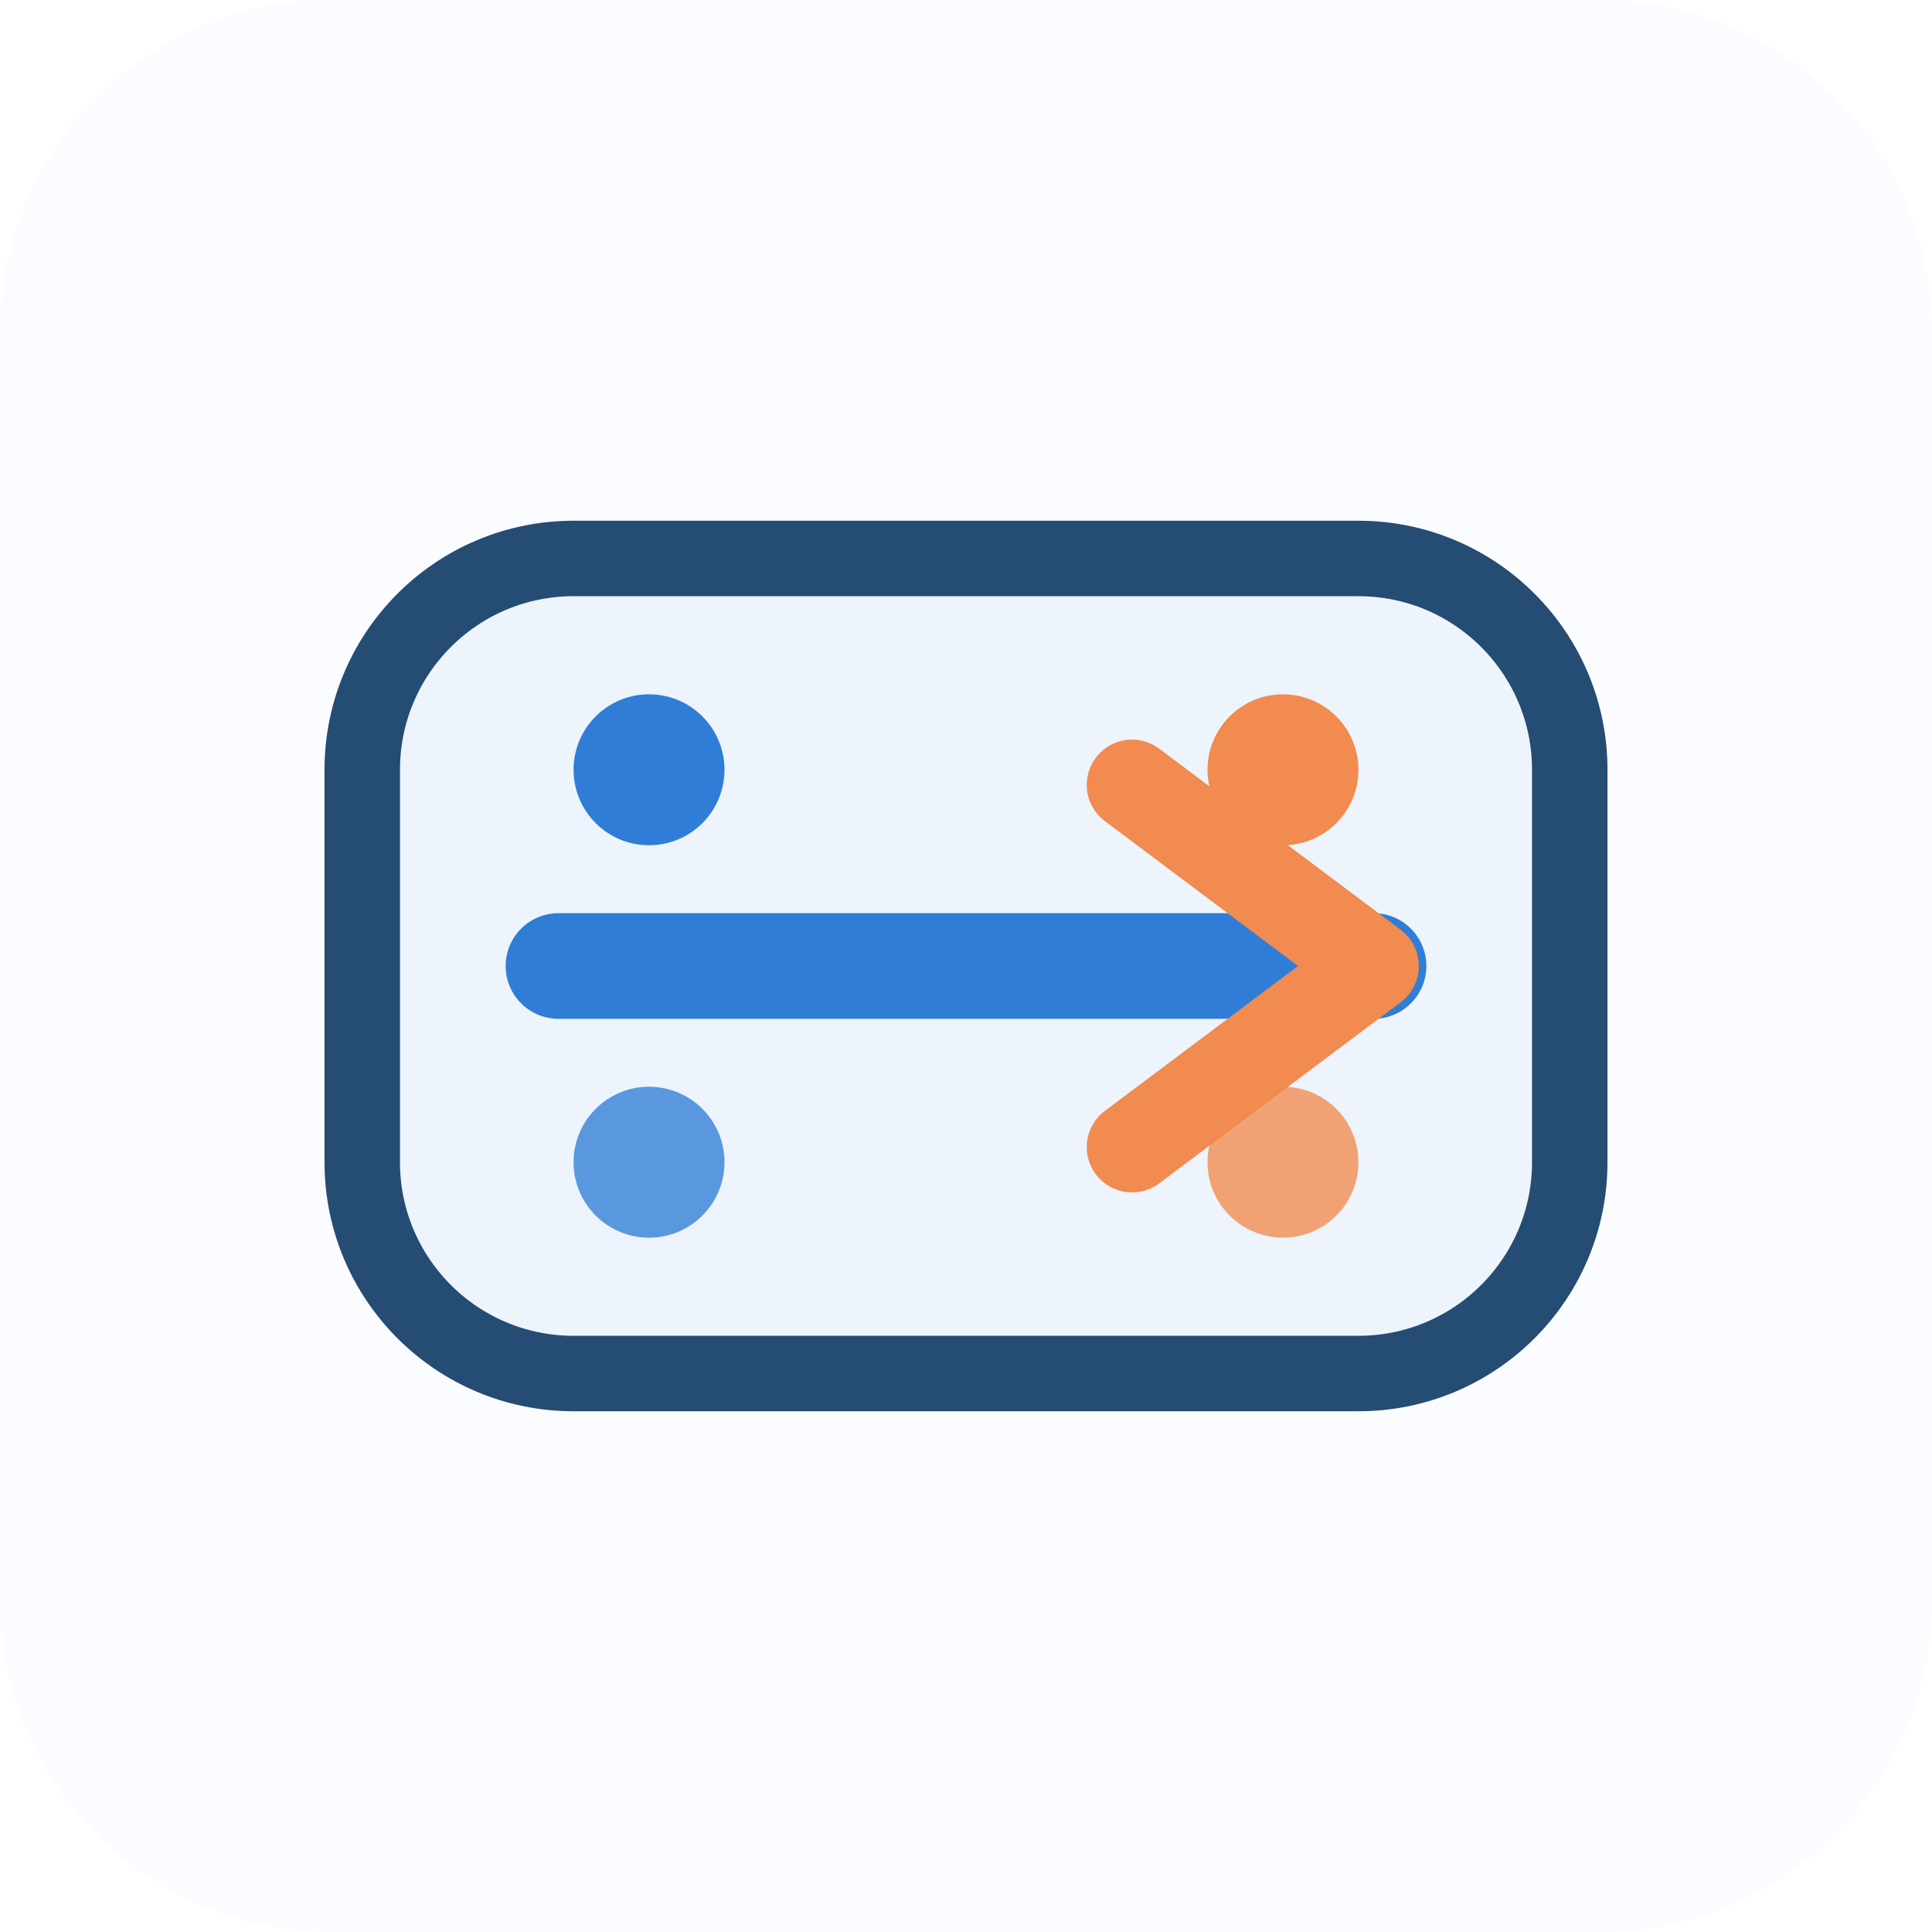
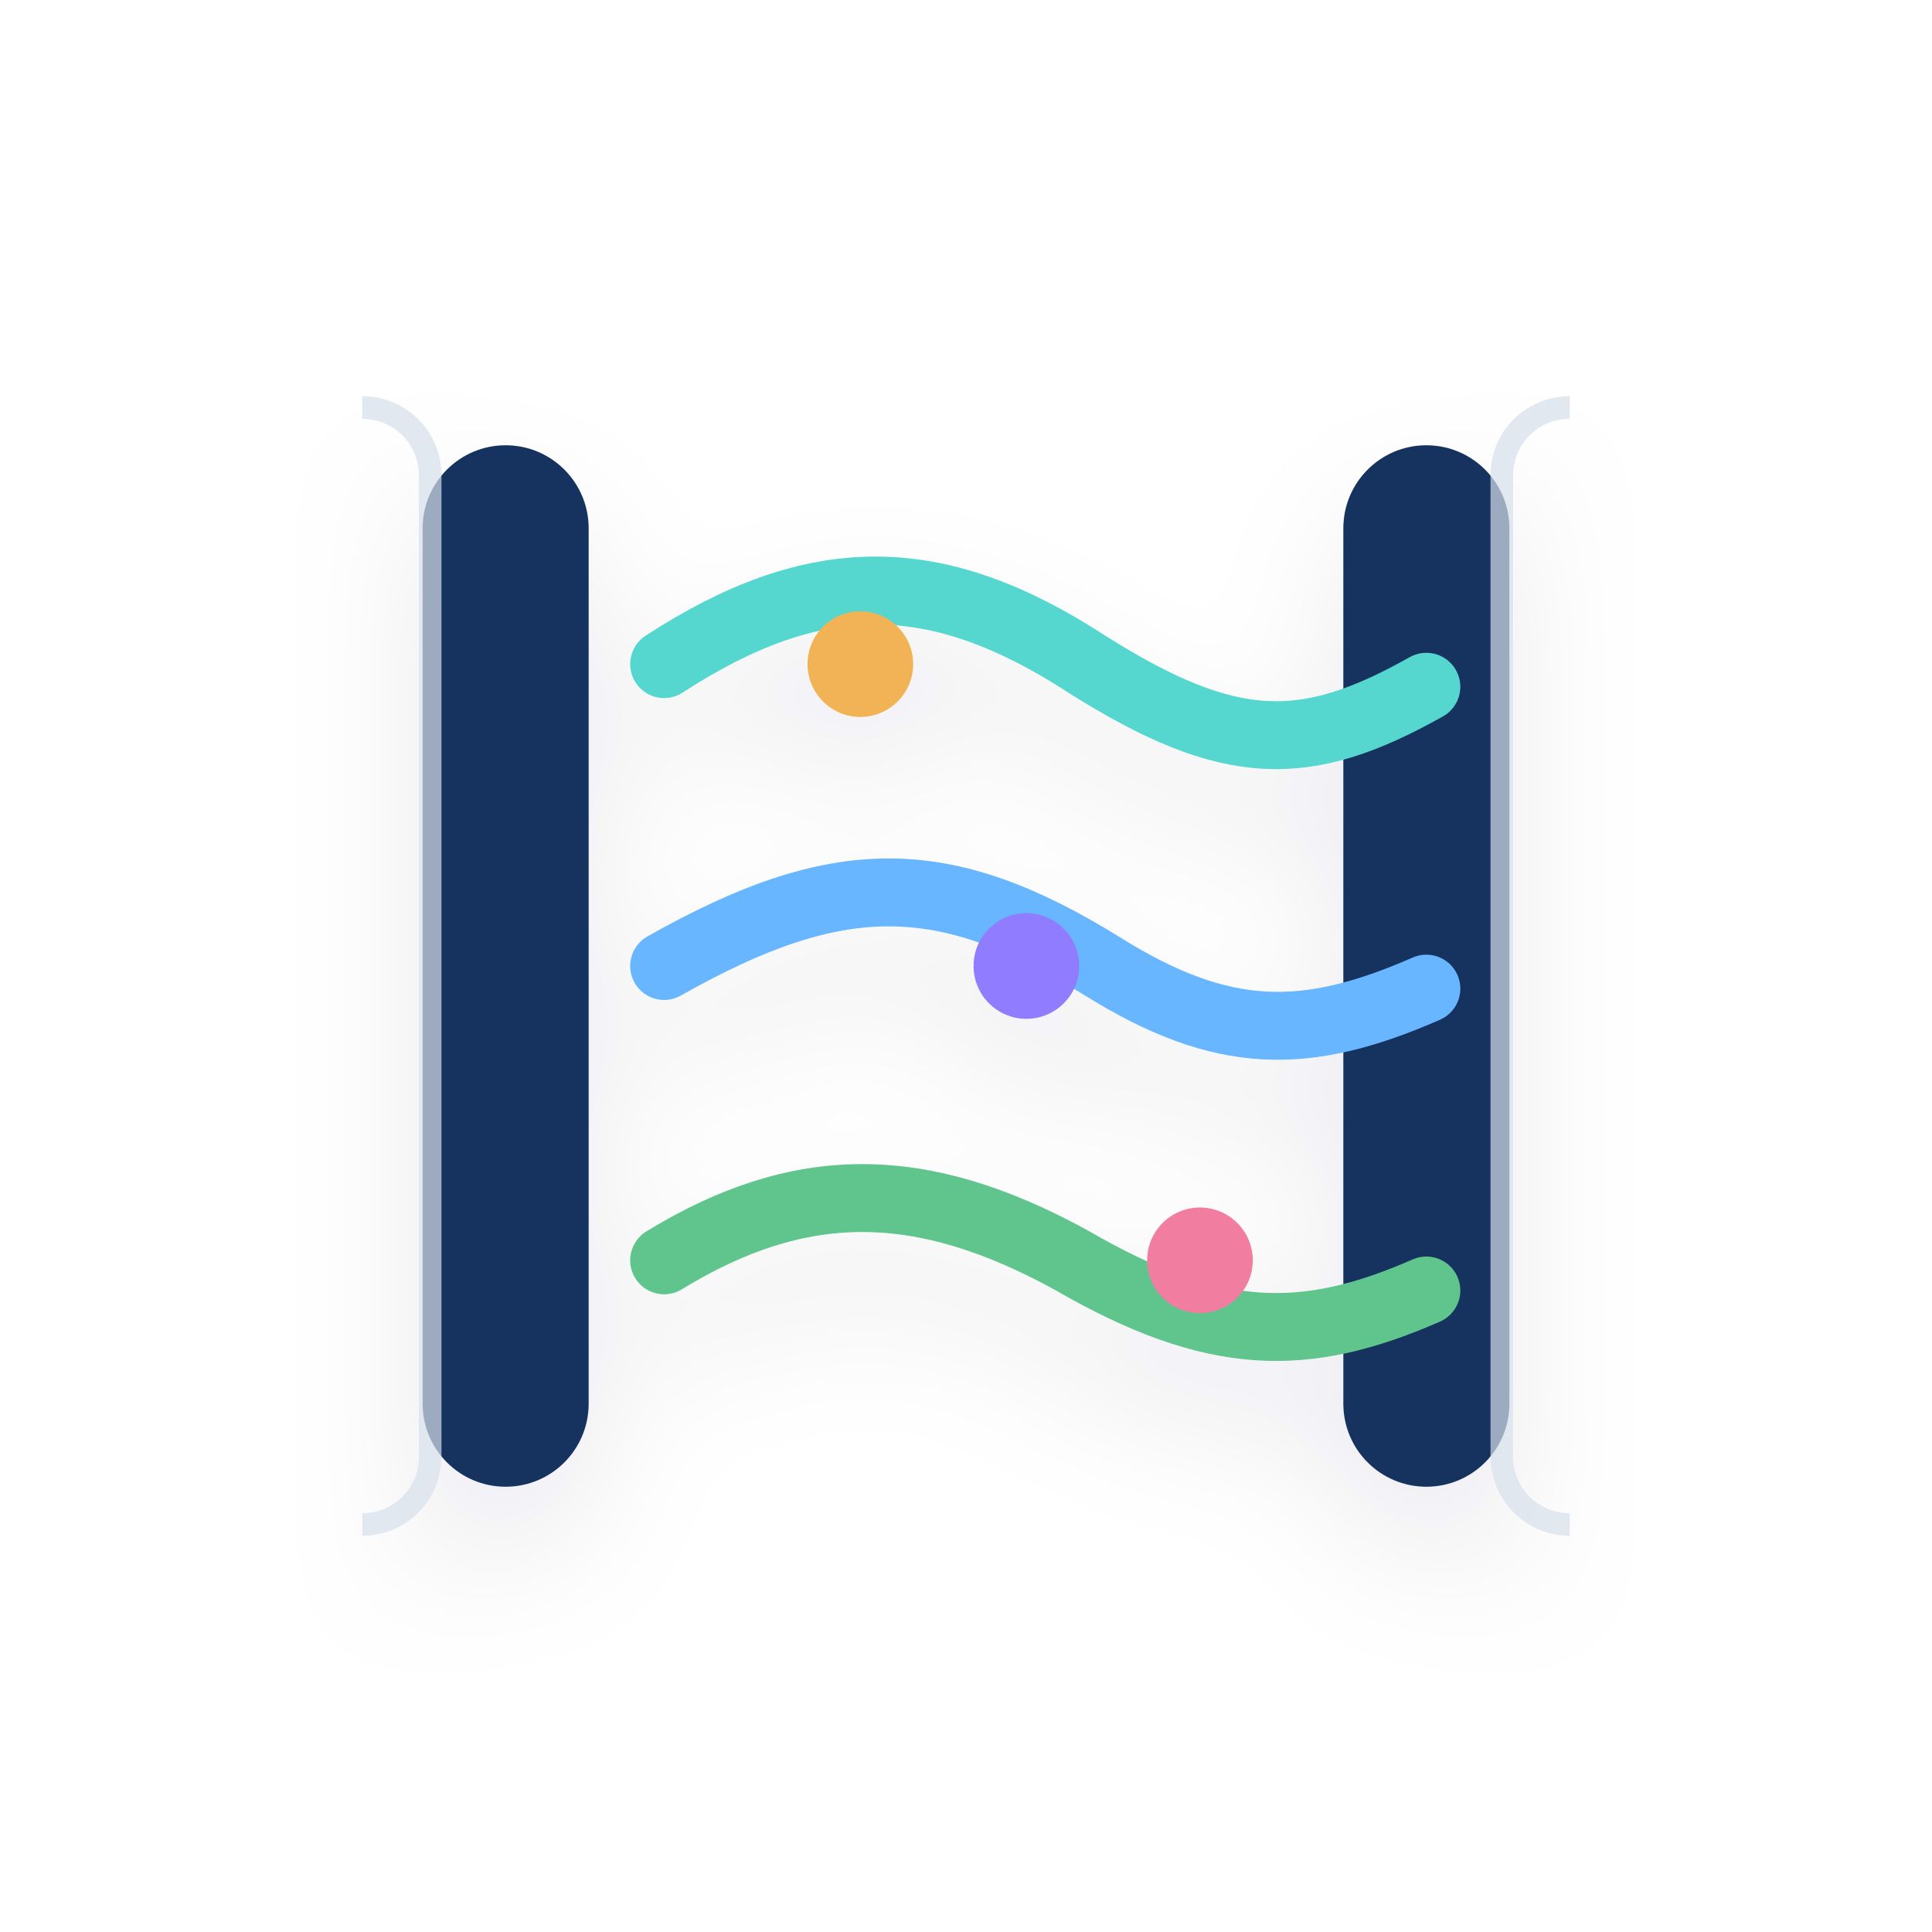
- <svg xmlns="http://www.w3.org/2000/svg" viewBox="0 0 256 256">
-   <rect width="256" height="256" rx="44" fill="#fbfcff" />
-   <rect x="48" y="74" width="160" height="108" rx="28" fill="#edf4fb" stroke="#254c73" stroke-width="10" />
-   <path d="M74 128 H182" stroke="#2f7dd7" stroke-width="14" stroke-linecap="round" />
-   <path d="M150 104 L182 128 L150 152" fill="none" stroke="#f28b50" stroke-width="12" stroke-linecap="round" stroke-linejoin="round" />
-   <circle cx="86" cy="102" r="10" fill="#2f7dd7" />
-   <circle cx="86" cy="154" r="10" fill="#2f7dd7" opacity="0.78" />
-   <circle cx="170" cy="102" r="10" fill="#f28b50" />
-   <circle cx="170" cy="154" r="10" fill="#f28b50" opacity="0.78" />
+ <svg xmlns="http://www.w3.org/2000/svg" viewBox="0 0 512 512" fill="none">
+   <defs>
+     <filter id="s" x="-20%" y="-20%" width="140%" height="140%">
+       <feDropShadow dx="0" dy="18" stdDeviation="18" flood-color="#1a2f52" flood-opacity="0.08" />
+     </filter>
+   </defs>
+   <g filter="url(#s)">
+     <rect x="112" y="118" width="44" height="276" rx="22" fill="#18325f" />
+     <rect x="356" y="118" width="44" height="276" rx="22" fill="#18325f" />
+     <path d="M176 176C216 150 248 150 288 176C326 200 346 200 378 182" stroke="#55d7cf" stroke-width="18" stroke-linecap="round" />
+     <path d="M176 256C222 230 250 230 292 256C324 276 346 276 378 262" stroke="#68b6ff" stroke-width="18" stroke-linecap="round" />
+     <path d="M176 334C212 312 244 312 284 334C322 356 346 356 378 342" stroke="#5fc58d" stroke-width="18" stroke-linecap="round" />
+     <circle cx="228" cy="176" r="14" fill="#f1b354" />
+     <circle cx="272" cy="256" r="14" fill="#8f7cff" />
+     <circle cx="318" cy="334" r="14" fill="#f17da1" />
+     <path d="M96 108c10 0 18 8 18 18v260c0 10-8 18-18 18" stroke="#d5deea" stroke-width="6" opacity="0.7" />
+     <path d="M416 108c-10 0-18 8-18 18v260c0 10 8 18 18 18" stroke="#d5deea" stroke-width="6" opacity="0.7" />
+   </g>
</svg>
